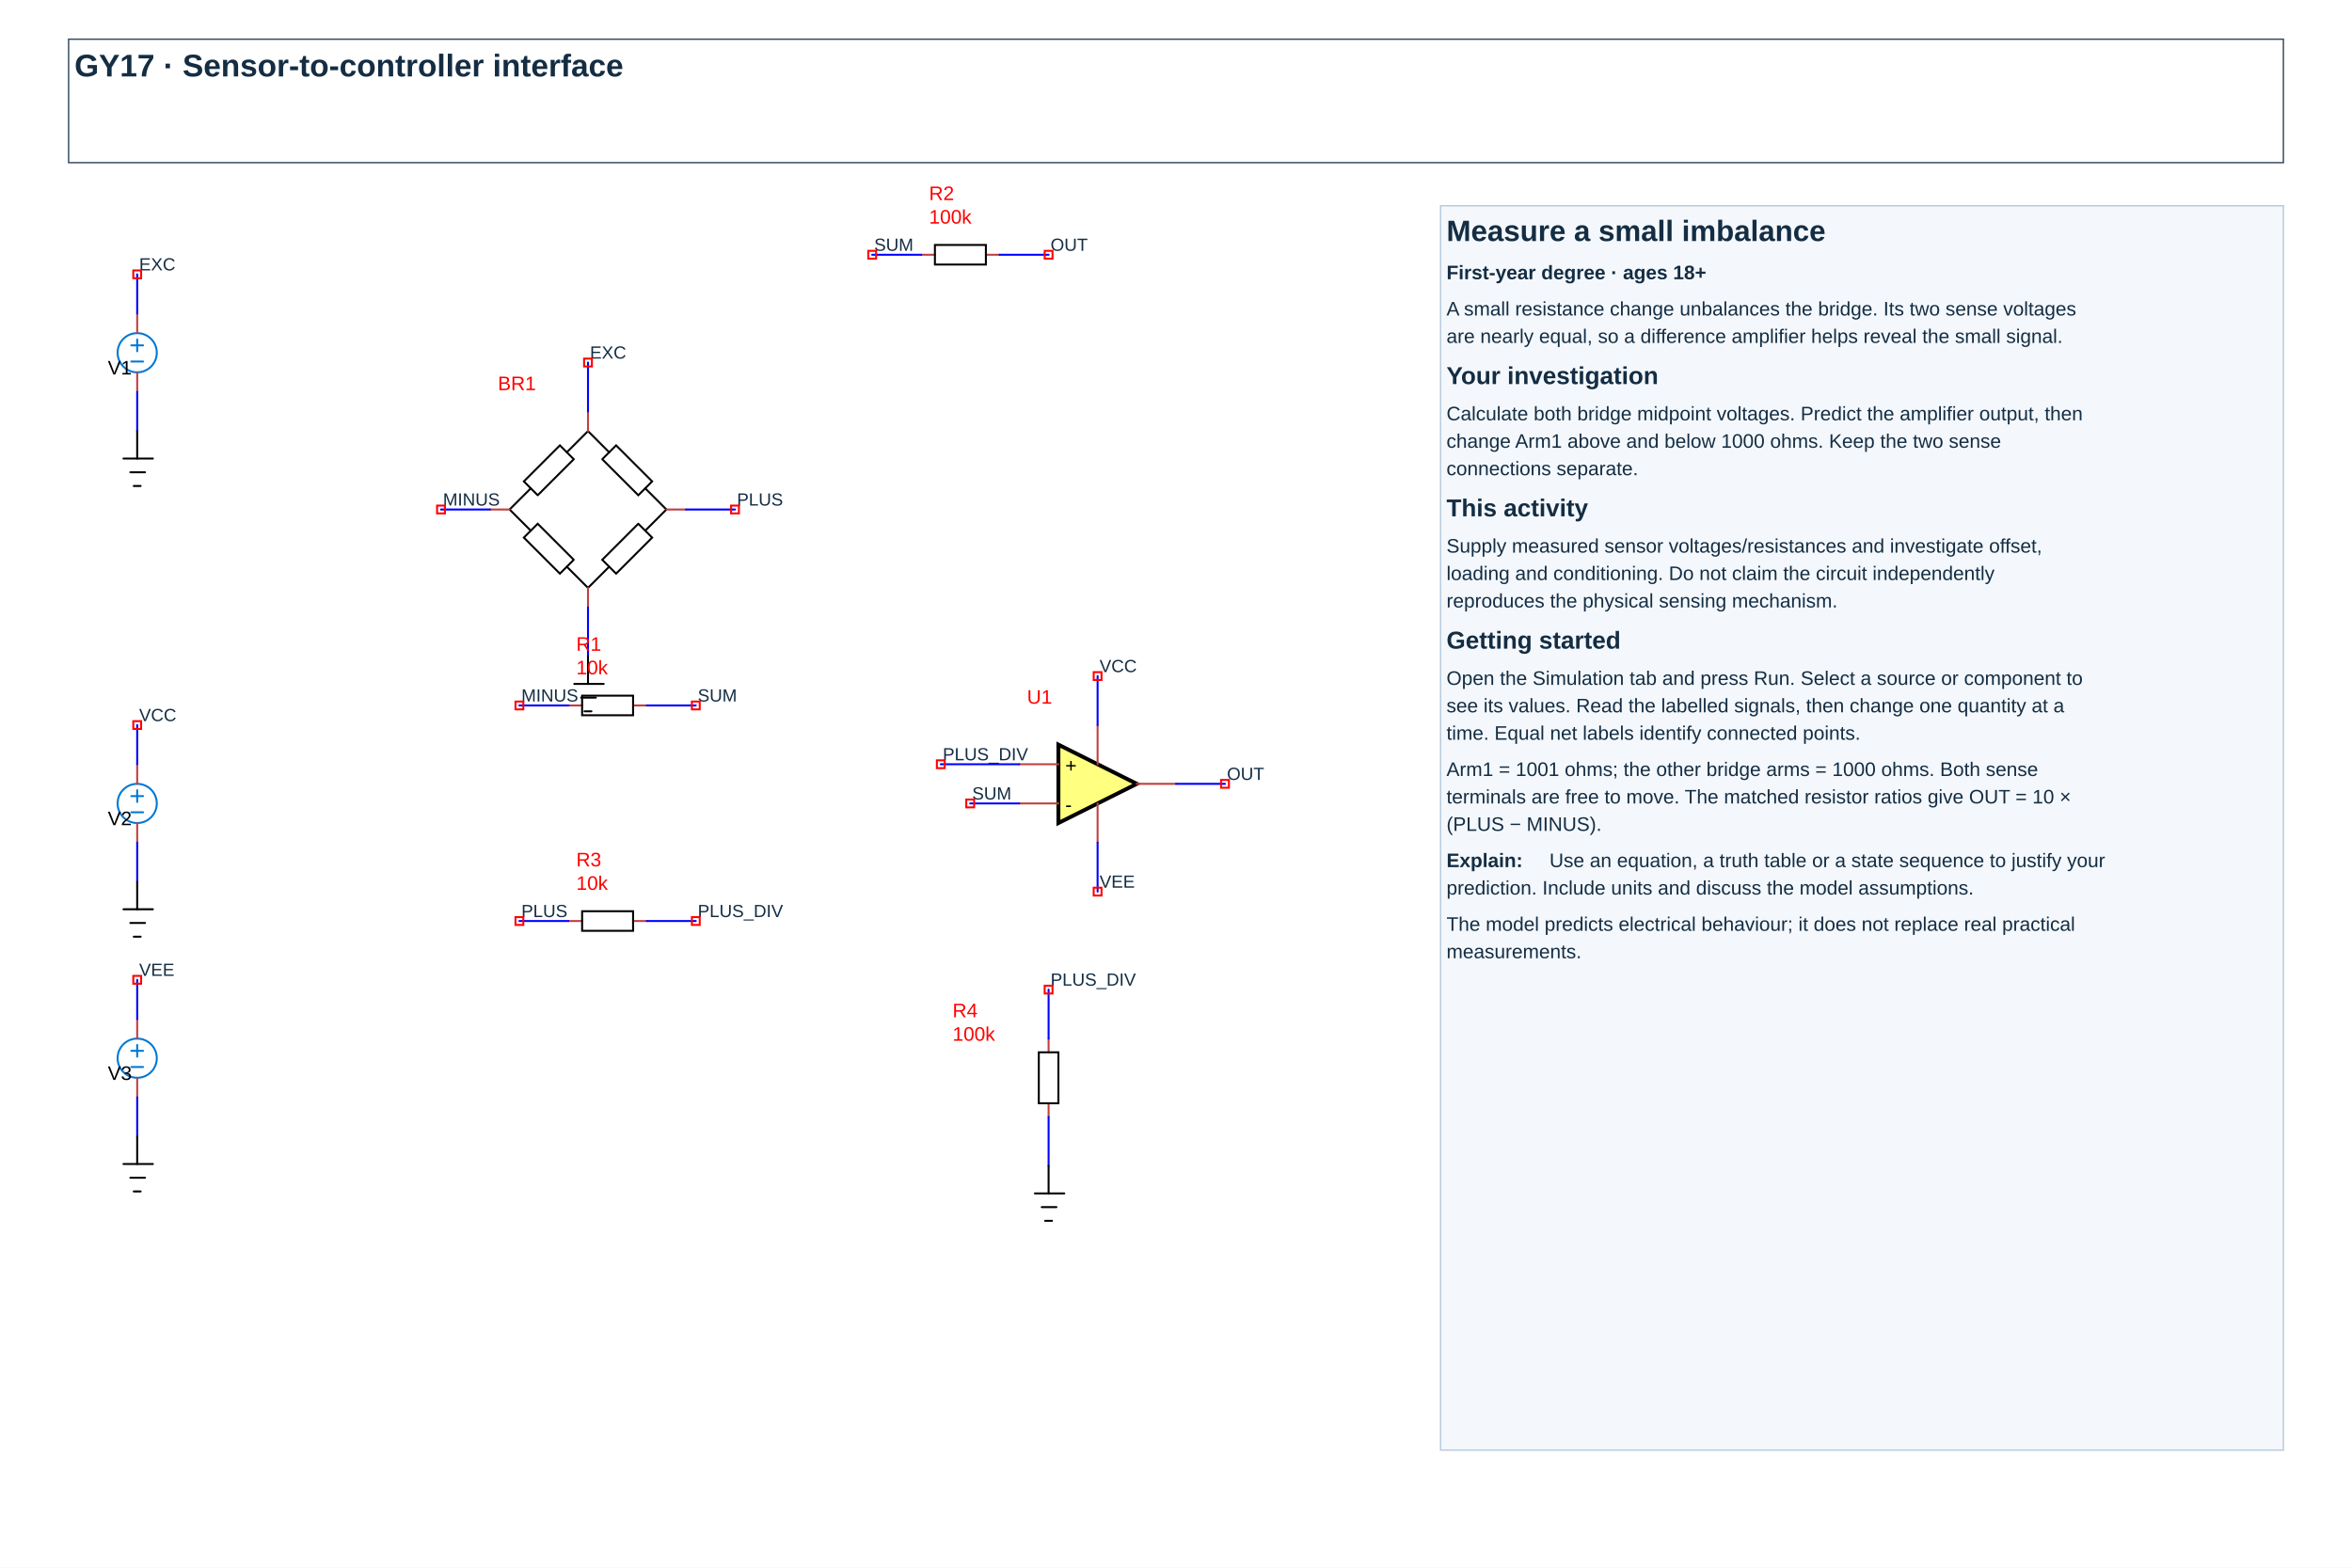
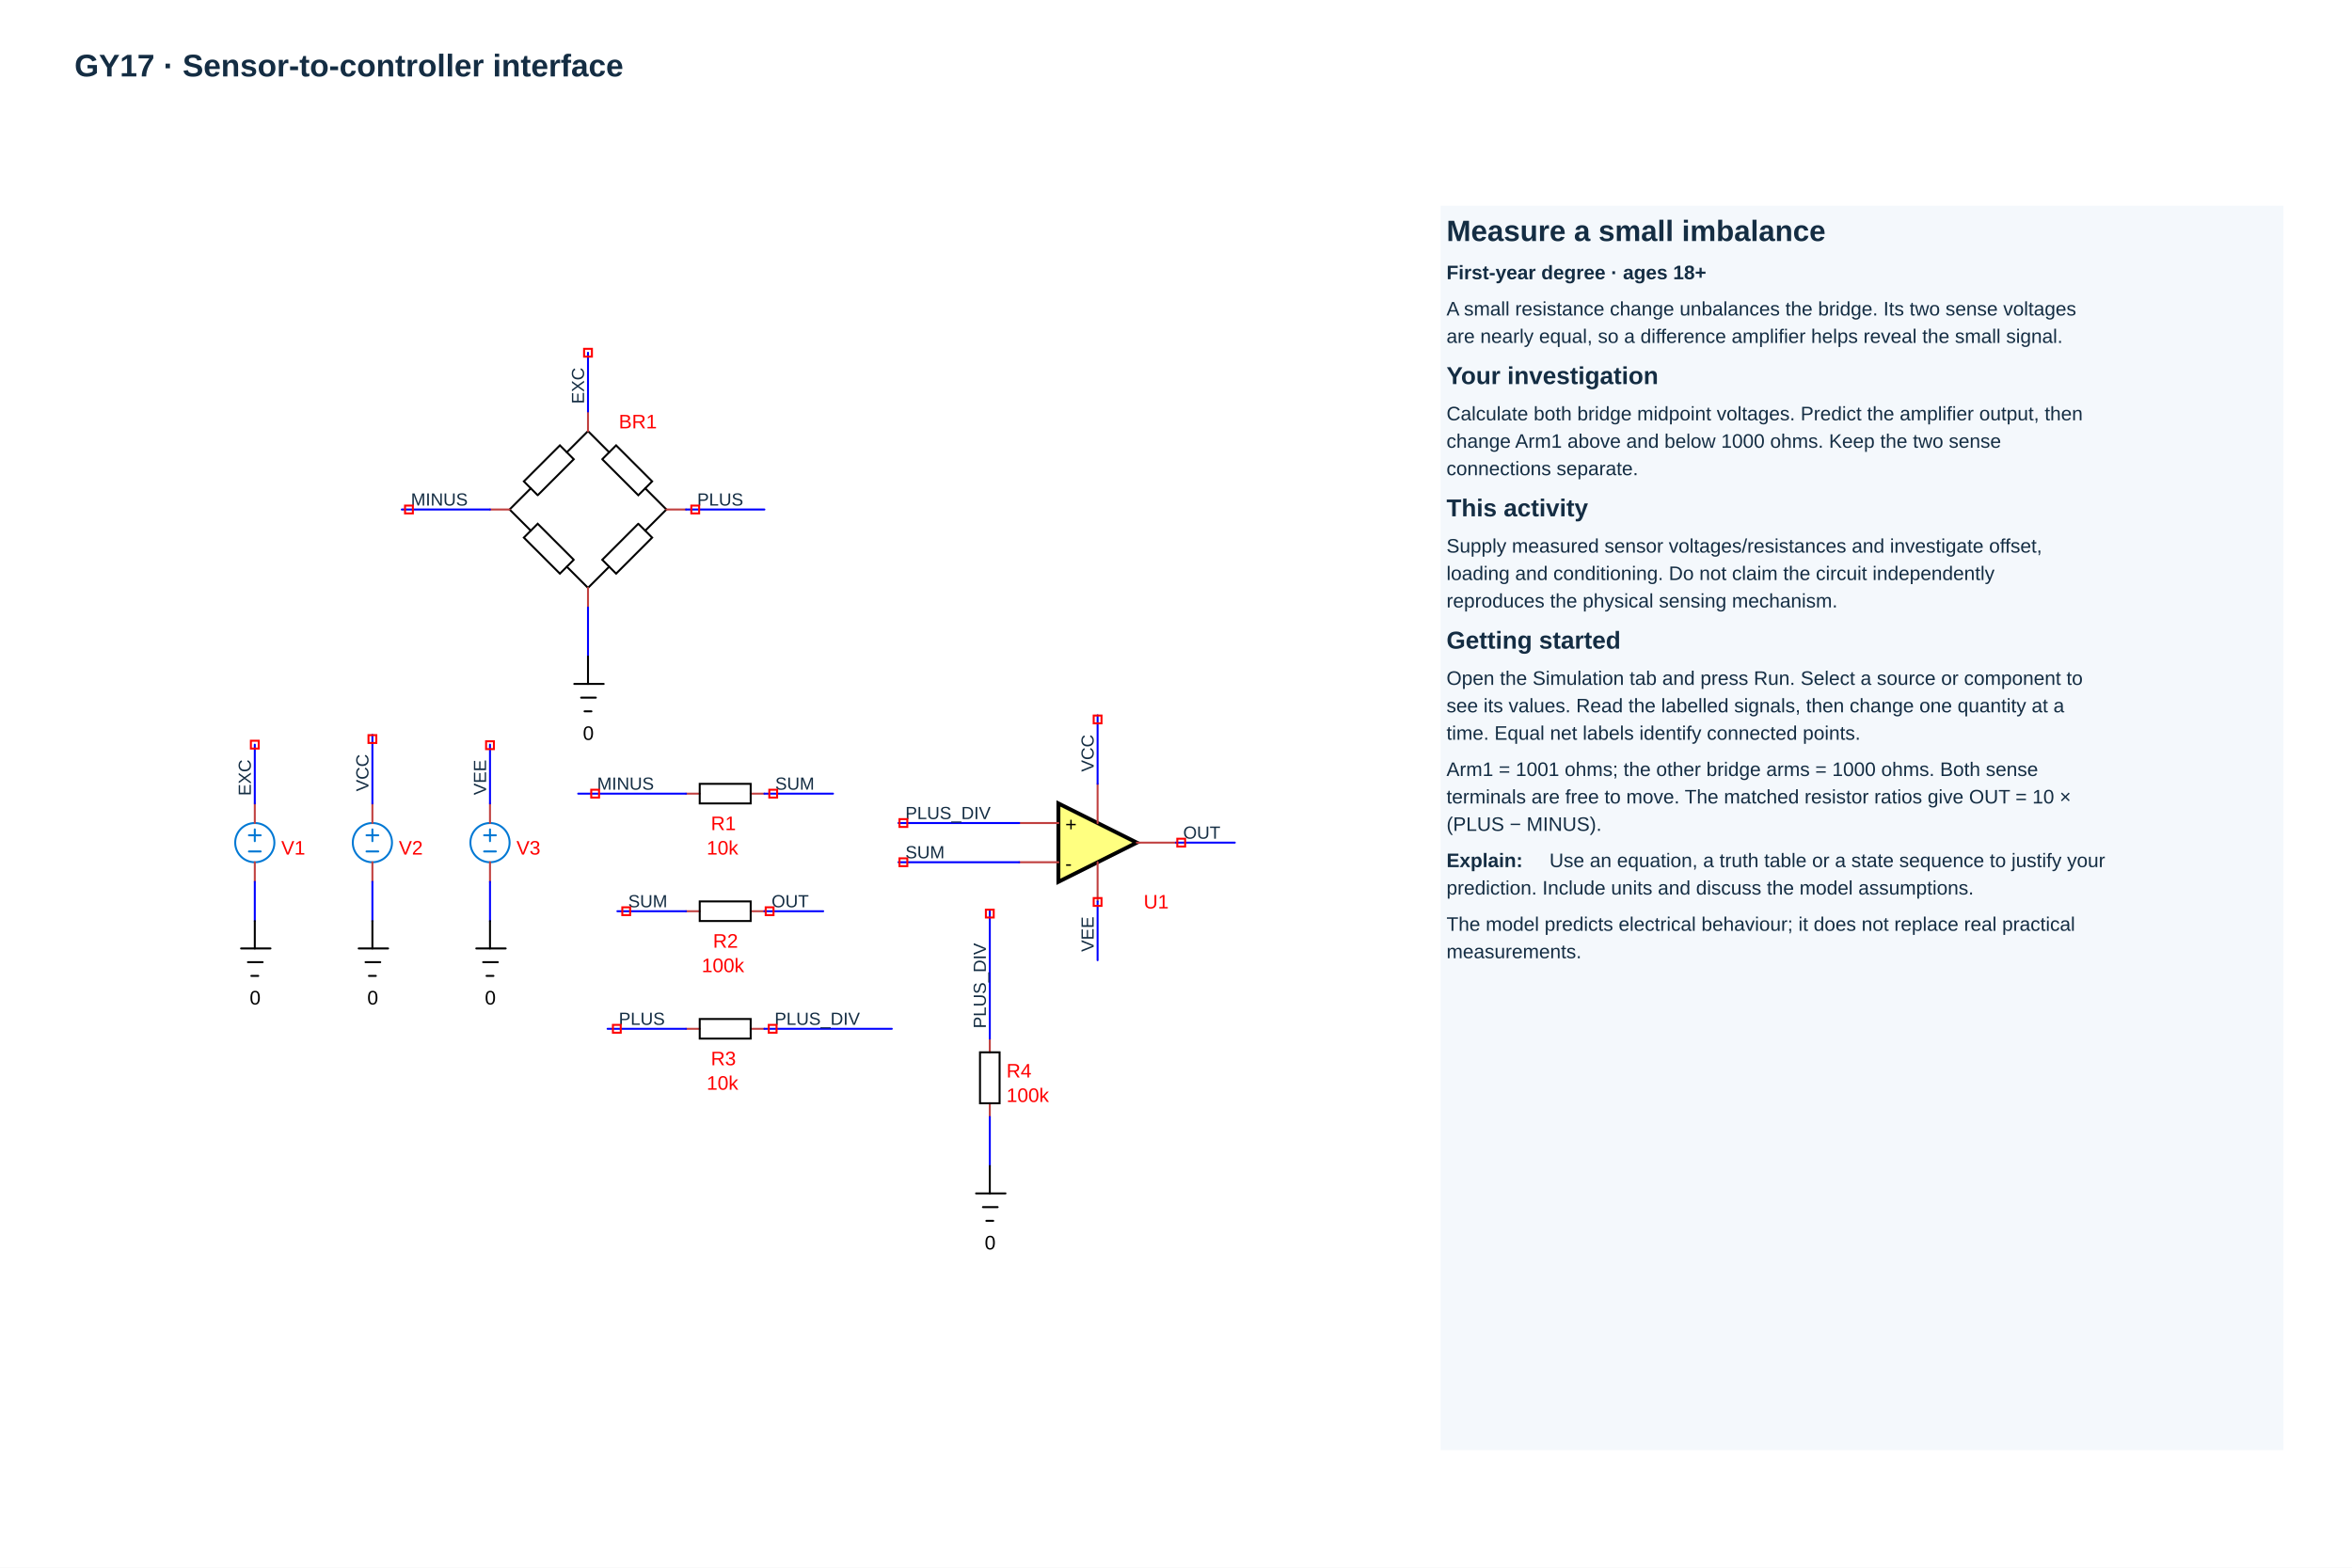
<svg xmlns="http://www.w3.org/2000/svg" width="1800" height="1200" viewBox="0 0 1200 800">
  <rect width="1200" height="800" fill="white" />
  <defs>
    <filter id="dropshadow" height="130%">
      <feGaussianBlur in="SourceAlpha" stdDeviation="3" />
      <feOffset dx="1" dy="1" result="offsetblur" />
      <feMerge>
        <feMergeNode />
        <feMergeNode in="SourceGraphic" />
      </feMerge>
    </filter>
  </defs>
-   <ellipse cx="70" cy="180" rx="10" ry="10" style="fill:none;stroke:#0078d4;stroke-width:1" />
-   <rect x="60" y="160" rx="0" ry="0" width="20" height="40" style="fill:none" />
-   <path d="M67 176.25 L73 176.25" style="fill:none;stroke:#0078d4;stroke-width:1" stroke-linecap="round" />
-   <path d="M70 173.25 L70 179.25" style="fill:none;stroke:#0078d4;stroke-width:1" stroke-linecap="round" />
-   <path d="M67 184.5 L73 184.5" style="fill:none;stroke:#0078d4;stroke-width:1" stroke-linecap="round" />
-   <g transform="rotate(90 70,160)">
-     <line x1="70" y1="160" x2="80" y2="160" stroke-linecap="round" />
-     <g style="fill:none;stroke:black;stroke-width:1">
-       <g style="stroke:#c04040">
-         <line x1="70" y1="160" x2="80" y2="160" stroke-linecap="round" />
-       </g>
-       <g style="stroke-width:0.6" />
-     </g>
-   </g>
-   <g transform="rotate(270 70,200)">
-     <line x1="70" y1="200" x2="80" y2="200" stroke-linecap="round" />
-     <g style="fill:none;stroke:black;stroke-width:1">
-       <g style="stroke:#c04040">
-         <line x1="70" y1="200" x2="80" y2="200" stroke-linecap="round" />
-       </g>
-       <g style="stroke-width:0.6" />
-     </g>
-   </g>
-   <g transform="translate( 54 181.1)">
-     <text x="1" y="10" fill="#000000" style="pointer-events:none;font-size:10px;font-family:Arial;font-weight:normal;font-style:normal;white-space:pre">
+   <ellipse cx="130" cy="430" rx="10" ry="10" style="fill:none;stroke:#0078d4;stroke-width:1" />
+   <rect x="120" y="410" rx="0" ry="0" width="20" height="40" style="fill:none" />
+   <path d="M127 426.25 L133 426.25" style="fill:none;stroke:#0078d4;stroke-width:1" stroke-linecap="round" />
+   <path d="M130 423.25 L130 429.25" style="fill:none;stroke:#0078d4;stroke-width:1" stroke-linecap="round" />
+   <path d="M127 434.5 L133 434.5" style="fill:none;stroke:#0078d4;stroke-width:1" stroke-linecap="round" />
+   <g transform="rotate(90 130,410)">
+     <line x1="130" y1="410" x2="140" y2="410" stroke-linecap="round" />
+     <g style="fill:none;stroke:black;stroke-width:1">
+       <g style="stroke:#c04040">
+         <line x1="130" y1="410" x2="140" y2="410" stroke-linecap="round" />
+       </g>
+       <g style="stroke-width:0.6" />
+     </g>
+   </g>
+   <g transform="rotate(270 130,450)">
+     <line x1="130" y1="450" x2="140" y2="450" stroke-linecap="round" />
+     <g style="fill:none;stroke:black;stroke-width:1">
+       <g style="stroke:#c04040">
+         <line x1="130" y1="450" x2="140" y2="450" stroke-linecap="round" />
+       </g>
+       <g style="stroke-width:0.6" />
+     </g>
+   </g>
+   <g transform="translate( 142.5 426.1)">
+     <text x="1" y="10" fill="#FF0000" style="pointer-events:none;font-size:10px;font-family:Arial;font-weight:normal;font-style:normal;white-space:pre">
      <tspan>V1</tspan>
    </text>
  </g>
-   <path d="M70 160 L70 140" style="fill:none;stroke:#0000ff;stroke-width:1" stroke-linecap="round" />
-   <g transform="translate( 70 128.99)">
+   <path d="M130 410 L130 380" style="fill:none;stroke:#0000ff;stroke-width:1" stroke-linecap="round" />
+   <g transform="translate( 118.99 407.0855) rotate( 270 0 0 )">
    <text x="1" y="9" fill="#142d43" style="pointer-events:none;font-size:9px;font-family:Arial;font-weight:normal;font-style:normal;white-space:pre">
      <tspan>EXC</tspan>
    </text>
  </g>
-   <rect x="68" y="138" width="4" height="4" style="stroke:red;stroke-width:1;fill:none" />
-   <path d="M70 200 L70 220" style="fill:none;stroke:#0000ff;stroke-width:1" stroke-linecap="round" />
-   <g transform="">
-     <line x1="70" y1="220" x2="70" y2="234" style="fill:none;stroke:#000000;stroke-width:1;stroke-linecap:round" />
-     <path d="M63 234 L78 234 M66.5 241 L74 241 M71.75 248 L68.25 248" style="fill:none;stroke:#000000;stroke-width:1;stroke-linecap:round" />
+   <rect x="128" y="378" width="4" height="4" style="stroke:red;stroke-width:1;fill:none" />
+   <path d="M130 450 L130 470" style="fill:none;stroke:#0000ff;stroke-width:1" stroke-linecap="round" />
+   <g transform="translate( 126.3945 502.6)">
+     <text x="1" y="10" fill="#000000" style="pointer-events:none;font-size:10px;font-family:Arial;font-weight:normal;font-style:normal;white-space:pre">
+       <tspan>0</tspan>
+     </text>
+   </g>
+   <g transform="">
+     <line x1="130" y1="470" x2="130" y2="484" style="fill:none;stroke:#000000;stroke-width:1;stroke-linecap:round" />
+     <path d="M123 484 L138 484 M126.5 491 L134 491 M131.75 498 L128.25 498" style="fill:none;stroke:#000000;stroke-width:1;stroke-linecap:round" />
  </g>
  <path d="M307.272 234.343 L314.343 227.272 L332.728 245.657 L325.657 252.728 L307.272 234.343" style="fill:none;stroke:#000000;stroke-width:1" stroke-linecap="round" />
  <path d="M300 220 L310.808 230.808" style="fill:none;stroke:#000000;stroke-width:1" stroke-linecap="round" />
  <path d="M329.192 249.192 L340 260" style="fill:none;stroke:#000000;stroke-width:1" stroke-linecap="round" />
  <path d="M325.657 267.272 L332.728 274.343 L314.343 292.728 L307.272 285.657 L325.657 267.272" style="fill:none;stroke:#000000;stroke-width:1" stroke-linecap="round" />
  <path d="M340 260 L329.192 270.808" style="fill:none;stroke:#000000;stroke-width:1" stroke-linecap="round" />
  <path d="M310.808 289.192 L300 300" style="fill:none;stroke:#000000;stroke-width:1" stroke-linecap="round" />
  <path d="M292.728 285.657 L285.657 292.728 L267.272 274.343 L274.343 267.272 L292.728 285.657" style="fill:none;stroke:#000000;stroke-width:1" stroke-linecap="round" />
  <path d="M300 300 L289.192 289.192" style="fill:none;stroke:#000000;stroke-width:1" stroke-linecap="round" />
  <path d="M270.808 270.808 L260 260" style="fill:none;stroke:#000000;stroke-width:1" stroke-linecap="round" />
  <path d="M274.343 252.728 L267.272 245.657 L285.657 227.272 L292.728 234.343 L274.343 252.728" style="fill:none;stroke:#000000;stroke-width:1" stroke-linecap="round" />
  <path d="M260 260 L270.808 249.192" style="fill:none;stroke:#000000;stroke-width:1" stroke-linecap="round" />
  <path d="M289.192 230.808 L300 220" style="fill:none;stroke:#000000;stroke-width:1" stroke-linecap="round" />
  <g transform="rotate(90 300,210)">
    <line x1="300" y1="210" x2="310" y2="210" stroke-linecap="round" />
    <g style="fill:none;stroke:black;stroke-width:1">
      <g style="stroke:#c04040">
        <line x1="300" y1="210" x2="310" y2="210" stroke-linecap="round" />
      </g>
      <g style="stroke-width:0.6" />
    </g>
  </g>
  <g transform="rotate(270 300,310)">
    <line x1="300" y1="310" x2="310" y2="310" stroke-linecap="round" />
    <g style="fill:none;stroke:black;stroke-width:1">
      <g style="stroke:#c04040">
        <line x1="300" y1="310" x2="310" y2="310" stroke-linecap="round" />
      </g>
      <g style="stroke-width:0.6" />
    </g>
  </g>
  <g transform="rotate(180 350,260)">
    <line x1="350" y1="260" x2="360" y2="260" stroke-linecap="round" />
    <g style="fill:none;stroke:black;stroke-width:1">
      <g style="stroke:#c04040">
        <line x1="350" y1="260" x2="360" y2="260" stroke-linecap="round" />
      </g>
      <g style="stroke-width:0.6" />
    </g>
  </g>
  <g transform="">
    <line x1="250" y1="260" x2="260" y2="260" stroke-linecap="round" />
    <g style="fill:none;stroke:black;stroke-width:1">
      <g style="stroke:#c04040">
        <line x1="250" y1="260" x2="260" y2="260" stroke-linecap="round" />
      </g>
      <g style="stroke-width:0.6" />
    </g>
  </g>
-   <g transform="translate( 253 189.1)">
+   <g transform="translate( 314.7109 208.6)">
    <text x="1" y="10" fill="#FF0000" style="pointer-events:none;font-size:10px;font-family:Arial;font-weight:normal;font-style:normal;white-space:pre">
      <tspan>BR1</tspan>
    </text>
  </g>
-   <path d="M300 210 L300 185" style="fill:none;stroke:#0000ff;stroke-width:1" stroke-linecap="round" />
-   <g transform="translate( 300 173.99)">
+   <path d="M300 210 L300 180" style="fill:none;stroke:#0000ff;stroke-width:1" stroke-linecap="round" />
+   <g transform="translate( 288.99 207.0855) rotate( 270 0 0 )">
    <text x="1" y="9" fill="#142d43" style="pointer-events:none;font-size:9px;font-family:Arial;font-weight:normal;font-style:normal;white-space:pre">
      <tspan>EXC</tspan>
    </text>
  </g>
-   <rect x="298" y="183" width="4" height="4" style="stroke:red;stroke-width:1;fill:none" />
+   <rect x="298" y="178" width="4" height="4" style="stroke:red;stroke-width:1;fill:none" />
  <path d="M300 310 L300 335" style="fill:none;stroke:#0000ff;stroke-width:1" stroke-linecap="round" />
+   <g transform="translate( 296.3945 367.6)">
+     <text x="1" y="10" fill="#000000" style="pointer-events:none;font-size:10px;font-family:Arial;font-weight:normal;font-style:normal;white-space:pre">
+       <tspan>0</tspan>
+     </text>
+   </g>
  <g transform="">
    <line x1="300" y1="335" x2="300" y2="349" style="fill:none;stroke:#000000;stroke-width:1;stroke-linecap:round" />
    <path d="M293 349 L308 349 M296.5 356 L304 356 M301.75 363 L298.25 363" style="fill:none;stroke:#000000;stroke-width:1;stroke-linecap:round" />
  </g>
-   <path d="M350 260 L375 260" style="fill:none;stroke:#0000ff;stroke-width:1" stroke-linecap="round" />
-   <g transform="translate( 375 248.99)">
+   <path d="M350 260 L390 260" style="fill:none;stroke:#0000ff;stroke-width:1" stroke-linecap="round" />
+   <g transform="translate( 354.7123 248.99)">
    <text x="1" y="9" fill="#142d43" style="pointer-events:none;font-size:9px;font-family:Arial;font-weight:normal;font-style:normal;white-space:pre">
      <tspan>PLUS</tspan>
    </text>
  </g>
-   <rect x="373" y="258" width="4" height="4" style="stroke:red;stroke-width:1;fill:none" />
-   <path d="M250 260 L225 260" style="fill:none;stroke:#0000ff;stroke-width:1" stroke-linecap="round" />
-   <g transform="translate( 225 248.99)">
+   <rect x="352.712" y="258" width="4" height="4" style="stroke:red;stroke-width:1;fill:none" />
+   <path d="M250 260 L205 260" style="fill:none;stroke:#0000ff;stroke-width:1" stroke-linecap="round" />
+   <g transform="translate( 208.6475 248.99)">
    <text x="1" y="9" fill="#142d43" style="pointer-events:none;font-size:9px;font-family:Arial;font-weight:normal;font-style:normal;white-space:pre">
      <tspan>MINUS</tspan>
    </text>
  </g>
-   <rect x="223" y="258" width="4" height="4" style="stroke:red;stroke-width:1;fill:none" />
-   <ellipse cx="70" cy="410" rx="10" ry="10" style="fill:none;stroke:#0078d4;stroke-width:1" />
-   <rect x="60" y="390" rx="0" ry="0" width="20" height="40" style="fill:none" />
-   <path d="M67 406.25 L73 406.25" style="fill:none;stroke:#0078d4;stroke-width:1" stroke-linecap="round" />
-   <path d="M70 403.25 L70 409.25" style="fill:none;stroke:#0078d4;stroke-width:1" stroke-linecap="round" />
-   <path d="M67 414.5 L73 414.5" style="fill:none;stroke:#0078d4;stroke-width:1" stroke-linecap="round" />
-   <g transform="rotate(90 70,390)">
-     <line x1="70" y1="390" x2="80" y2="390" stroke-linecap="round" />
-     <g style="fill:none;stroke:black;stroke-width:1">
-       <g style="stroke:#c04040">
-         <line x1="70" y1="390" x2="80" y2="390" stroke-linecap="round" />
-       </g>
-       <g style="stroke-width:0.6" />
-     </g>
-   </g>
-   <g transform="rotate(270 70,430)">
-     <line x1="70" y1="430" x2="80" y2="430" stroke-linecap="round" />
-     <g style="fill:none;stroke:black;stroke-width:1">
-       <g style="stroke:#c04040">
-         <line x1="70" y1="430" x2="80" y2="430" stroke-linecap="round" />
-       </g>
-       <g style="stroke-width:0.6" />
-     </g>
-   </g>
-   <g transform="translate( 54 411.1)">
-     <text x="1" y="10" fill="#000000" style="pointer-events:none;font-size:10px;font-family:Arial;font-weight:normal;font-style:normal;white-space:pre">
+   <rect x="206.647" y="258" width="4" height="4" style="stroke:red;stroke-width:1;fill:none" />
+   <ellipse cx="190" cy="430" rx="10" ry="10" style="fill:none;stroke:#0078d4;stroke-width:1" />
+   <rect x="180" y="410" rx="0" ry="0" width="20" height="40" style="fill:none" />
+   <path d="M187 426.25 L193 426.25" style="fill:none;stroke:#0078d4;stroke-width:1" stroke-linecap="round" />
+   <path d="M190 423.25 L190 429.25" style="fill:none;stroke:#0078d4;stroke-width:1" stroke-linecap="round" />
+   <path d="M187 434.5 L193 434.5" style="fill:none;stroke:#0078d4;stroke-width:1" stroke-linecap="round" />
+   <g transform="rotate(90 190,410)">
+     <line x1="190" y1="410" x2="200" y2="410" stroke-linecap="round" />
+     <g style="fill:none;stroke:black;stroke-width:1">
+       <g style="stroke:#c04040">
+         <line x1="190" y1="410" x2="200" y2="410" stroke-linecap="round" />
+       </g>
+       <g style="stroke-width:0.6" />
+     </g>
+   </g>
+   <g transform="rotate(270 190,450)">
+     <line x1="190" y1="450" x2="200" y2="450" stroke-linecap="round" />
+     <g style="fill:none;stroke:black;stroke-width:1">
+       <g style="stroke:#c04040">
+         <line x1="190" y1="450" x2="200" y2="450" stroke-linecap="round" />
+       </g>
+       <g style="stroke-width:0.6" />
+     </g>
+   </g>
+   <g transform="translate( 202.5 426.1)">
+     <text x="1" y="10" fill="#FF0000" style="pointer-events:none;font-size:10px;font-family:Arial;font-weight:normal;font-style:normal;white-space:pre">
      <tspan>V2</tspan>
    </text>
  </g>
-   <path d="M70 390 L70 370" style="fill:none;stroke:#0000ff;stroke-width:1" stroke-linecap="round" />
-   <g transform="translate( 70 358.99)">
+   <path d="M190 410 L190 375" style="fill:none;stroke:#0000ff;stroke-width:1" stroke-linecap="round" />
+   <g transform="translate( 178.99 404.8627) rotate( 270 0 0 )">
    <text x="1" y="9" fill="#142d43" style="pointer-events:none;font-size:9px;font-family:Arial;font-weight:normal;font-style:normal;white-space:pre">
      <tspan>VCC</tspan>
    </text>
  </g>
-   <rect x="68" y="368" width="4" height="4" style="stroke:red;stroke-width:1;fill:none" />
-   <path d="M70 430 L70 450" style="fill:none;stroke:#0000ff;stroke-width:1" stroke-linecap="round" />
-   <g transform="">
-     <line x1="70" y1="450" x2="70" y2="464" style="fill:none;stroke:#000000;stroke-width:1;stroke-linecap:round" />
-     <path d="M63 464 L78 464 M66.5 471 L74 471 M71.75 478 L68.25 478" style="fill:none;stroke:#000000;stroke-width:1;stroke-linecap:round" />
-   </g>
-   <ellipse cx="70" cy="540" rx="10" ry="10" style="fill:none;stroke:#0078d4;stroke-width:1" />
-   <rect x="60" y="520" rx="0" ry="0" width="20" height="40" style="fill:none" />
-   <path d="M67 536.25 L73 536.25" style="fill:none;stroke:#0078d4;stroke-width:1" stroke-linecap="round" />
-   <path d="M70 533.25 L70 539.25" style="fill:none;stroke:#0078d4;stroke-width:1" stroke-linecap="round" />
-   <path d="M67 544.5 L73 544.5" style="fill:none;stroke:#0078d4;stroke-width:1" stroke-linecap="round" />
-   <g transform="rotate(90 70,520)">
-     <line x1="70" y1="520" x2="80" y2="520" stroke-linecap="round" />
-     <g style="fill:none;stroke:black;stroke-width:1">
-       <g style="stroke:#c04040">
-         <line x1="70" y1="520" x2="80" y2="520" stroke-linecap="round" />
-       </g>
-       <g style="stroke-width:0.6" />
-     </g>
-   </g>
-   <g transform="rotate(270 70,560)">
-     <line x1="70" y1="560" x2="80" y2="560" stroke-linecap="round" />
-     <g style="fill:none;stroke:black;stroke-width:1">
-       <g style="stroke:#c04040">
-         <line x1="70" y1="560" x2="80" y2="560" stroke-linecap="round" />
-       </g>
-       <g style="stroke-width:0.6" />
-     </g>
-   </g>
-   <g transform="translate( 54 541.1)">
-     <text x="1" y="10" fill="#000000" style="pointer-events:none;font-size:10px;font-family:Arial;font-weight:normal;font-style:normal;white-space:pre">
+   <rect x="188" y="375.137" width="4" height="4" style="stroke:red;stroke-width:1;fill:none" />
+   <path d="M190 450 L190 470" style="fill:none;stroke:#0000ff;stroke-width:1" stroke-linecap="round" />
+   <g transform="translate( 186.3945 502.6)">
+     <text x="1" y="10" fill="#000000" style="pointer-events:none;font-size:10px;font-family:Arial;font-weight:normal;font-style:normal;white-space:pre">
+       <tspan>0</tspan>
+     </text>
+   </g>
+   <g transform="">
+     <line x1="190" y1="470" x2="190" y2="484" style="fill:none;stroke:#000000;stroke-width:1;stroke-linecap:round" />
+     <path d="M183 484 L198 484 M186.5 491 L194 491 M191.75 498 L188.25 498" style="fill:none;stroke:#000000;stroke-width:1;stroke-linecap:round" />
+   </g>
+   <ellipse cx="250" cy="430" rx="10" ry="10" style="fill:none;stroke:#0078d4;stroke-width:1" />
+   <rect x="240" y="410" rx="0" ry="0" width="20" height="40" style="fill:none" />
+   <path d="M247 426.25 L253 426.25" style="fill:none;stroke:#0078d4;stroke-width:1" stroke-linecap="round" />
+   <path d="M250 423.25 L250 429.25" style="fill:none;stroke:#0078d4;stroke-width:1" stroke-linecap="round" />
+   <path d="M247 434.5 L253 434.5" style="fill:none;stroke:#0078d4;stroke-width:1" stroke-linecap="round" />
+   <g transform="rotate(90 250,410)">
+     <line x1="250" y1="410" x2="260" y2="410" stroke-linecap="round" />
+     <g style="fill:none;stroke:black;stroke-width:1">
+       <g style="stroke:#c04040">
+         <line x1="250" y1="410" x2="260" y2="410" stroke-linecap="round" />
+       </g>
+       <g style="stroke-width:0.6" />
+     </g>
+   </g>
+   <g transform="rotate(270 250,450)">
+     <line x1="250" y1="450" x2="260" y2="450" stroke-linecap="round" />
+     <g style="fill:none;stroke:black;stroke-width:1">
+       <g style="stroke:#c04040">
+         <line x1="250" y1="450" x2="260" y2="450" stroke-linecap="round" />
+       </g>
+       <g style="stroke-width:0.6" />
+     </g>
+   </g>
+   <g transform="translate( 262.5 426.1)">
+     <text x="1" y="10" fill="#FF0000" style="pointer-events:none;font-size:10px;font-family:Arial;font-weight:normal;font-style:normal;white-space:pre">
      <tspan>V3</tspan>
    </text>
  </g>
-   <path d="M70 520 L70 500" style="fill:none;stroke:#0000ff;stroke-width:1" stroke-linecap="round" />
-   <g transform="translate( 70 488.99)">
+   <path d="M250 410 L250 380" style="fill:none;stroke:#0000ff;stroke-width:1" stroke-linecap="round" />
+   <g transform="translate( 238.99 406.7229) rotate( 270 0 0 )">
    <text x="1" y="9" fill="#142d43" style="pointer-events:none;font-size:9px;font-family:Arial;font-weight:normal;font-style:normal;white-space:pre">
      <tspan>VEE</tspan>
    </text>
  </g>
-   <rect x="68" y="498" width="4" height="4" style="stroke:red;stroke-width:1;fill:none" />
-   <path d="M70 560 L70 580" style="fill:none;stroke:#0000ff;stroke-width:1" stroke-linecap="round" />
-   <g transform="">
-     <line x1="70" y1="580" x2="70" y2="594" style="fill:none;stroke:#000000;stroke-width:1;stroke-linecap:round" />
-     <path d="M63 594 L78 594 M66.5 601 L74 601 M71.75 608 L68.25 608" style="fill:none;stroke:#000000;stroke-width:1;stroke-linecap:round" />
-   </g>
-   <path d="M540 380 L540 420 L580 400 L540 380 Z" style="fill:#ffff80;stroke:#000000;stroke-width:2" stroke-linecap="round" />
-   <g transform="translate( 542.5 384.1)">
+   <rect x="248" y="378.277" width="4" height="4" style="stroke:red;stroke-width:1;fill:none" />
+   <path d="M250 450 L250 470" style="fill:none;stroke:#0000ff;stroke-width:1" stroke-linecap="round" />
+   <g transform="translate( 246.3945 502.6)">
+     <text x="1" y="10" fill="#000000" style="pointer-events:none;font-size:10px;font-family:Arial;font-weight:normal;font-style:normal;white-space:pre">
+       <tspan>0</tspan>
+     </text>
+   </g>
+   <g transform="">
+     <line x1="250" y1="470" x2="250" y2="484" style="fill:none;stroke:#000000;stroke-width:1;stroke-linecap:round" />
+     <path d="M243 484 L258 484 M246.5 491 L254 491 M251.75 498 L248.25 498" style="fill:none;stroke:#000000;stroke-width:1;stroke-linecap:round" />
+   </g>
+   <path d="M540 410 L540 450 L580 430 L540 410 Z" style="fill:#ffff80;stroke:#000000;stroke-width:2" stroke-linecap="round" />
+   <g transform="translate( 542.5 414.1)">
    <text x="1" y="10" fill="#000000" style="pointer-events:none;font-size:10px;font-family:Arial;font-weight:normal;font-style:normal;white-space:pre">
      <tspan>+</tspan>
    </text>
  </g>
  <g transform="">
-     <line x1="520" y1="390" x2="540" y2="390" stroke-linecap="round" />
-     <g style="fill:none;stroke:black;stroke-width:1">
-       <g style="stroke:#c04040">
-         <line x1="520" y1="390" x2="540" y2="390" stroke-linecap="round" />
-       </g>
-       <g style="stroke-width:0.6" />
-     </g>
-   </g>
-   <g transform="translate( 542.5 404.1)">
+     <line x1="520" y1="420" x2="540" y2="420" stroke-linecap="round" />
+     <g style="fill:none;stroke:black;stroke-width:1">
+       <g style="stroke:#c04040">
+         <line x1="520" y1="420" x2="540" y2="420" stroke-linecap="round" />
+       </g>
+       <g style="stroke-width:0.6" />
+     </g>
+   </g>
+   <g transform="translate( 542.5 434.1)">
    <text x="1" y="10" fill="#000000" style="pointer-events:none;font-size:10px;font-family:Arial;font-weight:normal;font-style:normal;white-space:pre">
      <tspan>-</tspan>
    </text>
  </g>
  <g transform="">
-     <line x1="520" y1="410" x2="540" y2="410" stroke-linecap="round" />
-     <g style="fill:none;stroke:black;stroke-width:1">
-       <g style="stroke:#c04040">
-         <line x1="520" y1="410" x2="540" y2="410" stroke-linecap="round" />
-       </g>
-       <g style="stroke-width:0.6" />
-     </g>
-   </g>
-   <g transform="rotate(180 600,400)">
-     <line x1="600" y1="400" x2="620" y2="400" stroke-linecap="round" />
-     <g style="fill:none;stroke:black;stroke-width:1">
-       <g style="stroke:#c04040">
-         <line x1="600" y1="400" x2="620" y2="400" stroke-linecap="round" />
-       </g>
-       <g style="stroke-width:0.6" />
-     </g>
-   </g>
-   <g transform="rotate(270 560,430)">
-     <line x1="560" y1="430" x2="580" y2="430" stroke-linecap="round" />
-     <g style="fill:none;stroke:black;stroke-width:1">
-       <g style="stroke:#c04040">
-         <line x1="560" y1="430" x2="580" y2="430" stroke-linecap="round" />
-       </g>
-       <g style="stroke-width:0.6" />
-     </g>
-   </g>
-   <g transform="rotate(90 560,370)">
-     <line x1="560" y1="370" x2="580" y2="370" stroke-linecap="round" />
-     <g style="fill:none;stroke:black;stroke-width:1">
-       <g style="stroke:#c04040">
-         <line x1="560" y1="370" x2="580" y2="370" stroke-linecap="round" />
-       </g>
-       <g style="stroke-width:0.6" />
-     </g>
-   </g>
-   <g transform="translate( 523 349.1)">
+     <line x1="520" y1="440" x2="540" y2="440" stroke-linecap="round" />
+     <g style="fill:none;stroke:black;stroke-width:1">
+       <g style="stroke:#c04040">
+         <line x1="520" y1="440" x2="540" y2="440" stroke-linecap="round" />
+       </g>
+       <g style="stroke-width:0.6" />
+     </g>
+   </g>
+   <g transform="rotate(180 600,430)">
+     <line x1="600" y1="430" x2="620" y2="430" stroke-linecap="round" />
+     <g style="fill:none;stroke:black;stroke-width:1">
+       <g style="stroke:#c04040">
+         <line x1="600" y1="430" x2="620" y2="430" stroke-linecap="round" />
+       </g>
+       <g style="stroke-width:0.6" />
+     </g>
+   </g>
+   <g transform="rotate(270 560,460)">
+     <line x1="560" y1="460" x2="580" y2="460" stroke-linecap="round" />
+     <g style="fill:none;stroke:black;stroke-width:1">
+       <g style="stroke:#c04040">
+         <line x1="560" y1="460" x2="580" y2="460" stroke-linecap="round" />
+       </g>
+       <g style="stroke-width:0.6" />
+     </g>
+   </g>
+   <g transform="rotate(90 560,400)">
+     <line x1="560" y1="400" x2="580" y2="400" stroke-linecap="round" />
+     <g style="fill:none;stroke:black;stroke-width:1">
+       <g style="stroke:#c04040">
+         <line x1="560" y1="400" x2="580" y2="400" stroke-linecap="round" />
+       </g>
+       <g style="stroke-width:0.6" />
+     </g>
+   </g>
+   <g transform="translate( 582.5 453.6)">
    <text x="1" y="10" fill="#FF0000" style="pointer-events:none;font-size:10px;font-family:Arial;font-weight:normal;font-style:normal;white-space:pre">
      <tspan>U1</tspan>
    </text>
  </g>
-   <path d="M520 390 L480 390" style="fill:none;stroke:#0000ff;stroke-width:1" stroke-linecap="round" />
-   <g transform="translate( 480 378.99)">
+   <path d="M520 420 L458.42 420" style="fill:none;stroke:#0000ff;stroke-width:1" stroke-linecap="round" />
+   <g transform="translate( 460.9195 408.99)">
    <text x="1" y="9" fill="#142d43" style="pointer-events:none;font-size:9px;font-family:Arial;font-weight:normal;font-style:normal;white-space:pre">
      <tspan>PLUS_DIV</tspan>
    </text>
  </g>
-   <rect x="478" y="388" width="4" height="4" style="stroke:red;stroke-width:1;fill:none" />
-   <path d="M520 410 L495 410" style="fill:none;stroke:#0000ff;stroke-width:1" stroke-linecap="round" />
-   <g transform="translate( 495 398.99)">
+   <rect x="458.92" y="418" width="4" height="4" style="stroke:red;stroke-width:1;fill:none" />
+   <path d="M520 440 L458.42 440" style="fill:none;stroke:#0000ff;stroke-width:1" stroke-linecap="round" />
+   <g transform="translate( 460.9195 428.99)">
    <text x="1" y="9" fill="#142d43" style="pointer-events:none;font-size:9px;font-family:Arial;font-weight:normal;font-style:normal;white-space:pre">
      <tspan>SUM</tspan>
    </text>
  </g>
-   <rect x="493" y="408" width="4" height="4" style="stroke:red;stroke-width:1;fill:none" />
-   <path d="M600 400 L625 400" style="fill:none;stroke:#0000ff;stroke-width:1" stroke-linecap="round" />
-   <g transform="translate( 625 388.99)">
+   <rect x="458.92" y="438" width="4" height="4" style="stroke:red;stroke-width:1;fill:none" />
+   <path d="M600 430 L630 430" style="fill:none;stroke:#0000ff;stroke-width:1" stroke-linecap="round" />
+   <g transform="translate( 602.6602 418.99)">
    <text x="1" y="9" fill="#142d43" style="pointer-events:none;font-size:9px;font-family:Arial;font-weight:normal;font-style:normal;white-space:pre">
      <tspan>OUT</tspan>
    </text>
  </g>
-   <rect x="623" y="398" width="4" height="4" style="stroke:red;stroke-width:1;fill:none" />
-   <path d="M560 370 L560 345" style="fill:none;stroke:#0000ff;stroke-width:1" stroke-linecap="round" />
-   <g transform="translate( 560 333.99)">
+   <rect x="600.66" y="428" width="4" height="4" style="stroke:red;stroke-width:1;fill:none" />
+   <path d="M560 400 L560 365" style="fill:none;stroke:#0000ff;stroke-width:1" stroke-linecap="round" />
+   <g transform="translate( 548.99 394.8627) rotate( 270 0 0 )">
    <text x="1" y="9" fill="#142d43" style="pointer-events:none;font-size:9px;font-family:Arial;font-weight:normal;font-style:normal;white-space:pre">
      <tspan>VCC</tspan>
    </text>
  </g>
-   <rect x="558" y="343" width="4" height="4" style="stroke:red;stroke-width:1;fill:none" />
-   <path d="M560 430 L560 455" style="fill:none;stroke:#0000ff;stroke-width:1" stroke-linecap="round" />
-   <g transform="translate( 560 443.99)">
+   <rect x="558" y="365.137" width="4" height="4" style="stroke:red;stroke-width:1;fill:none" />
+   <path d="M560 460 L560 490" style="fill:none;stroke:#0000ff;stroke-width:1" stroke-linecap="round" />
+   <g transform="translate( 548.99 486.7229) rotate( 270 0 0 )">
    <text x="1" y="9" fill="#142d43" style="pointer-events:none;font-size:9px;font-family:Arial;font-weight:normal;font-style:normal;white-space:pre">
      <tspan>VEE</tspan>
    </text>
  </g>
-   <rect x="558" y="453" width="4" height="4" style="stroke:red;stroke-width:1;fill:none" />
-   <g transform="">
-     <line x1="290" y1="360" x2="297" y2="360" stroke-linecap="round" />
-     <g style="fill:none;stroke:black;stroke-width:1">
-       <g style="stroke:#c04040">
-         <line x1="290" y1="360" x2="297" y2="360" stroke-linecap="round" />
-       </g>
-       <g style="stroke-width:0.6" />
-     </g>
-   </g>
-   <g transform="rotate(180 330,360)">
-     <line x1="330" y1="360" x2="337" y2="360" stroke-linecap="round" />
-     <g style="fill:none;stroke:black;stroke-width:1">
-       <g style="stroke:#c04040">
-         <line x1="330" y1="360" x2="337" y2="360" stroke-linecap="round" />
-       </g>
-       <g style="stroke-width:0.6" />
-     </g>
-   </g>
-   <rect x="297" y="355" rx="0" ry="0" width="26" height="10" style="fill:none;stroke:#000000;stroke-width:1" />
-   <g transform="translate( 293 322.1)">
+   <rect x="558" y="458.277" width="4" height="4" style="stroke:red;stroke-width:1;fill:none" />
+   <g transform="">
+     <line x1="350" y1="405" x2="357" y2="405" stroke-linecap="round" />
+     <g style="fill:none;stroke:black;stroke-width:1">
+       <g style="stroke:#c04040">
+         <line x1="350" y1="405" x2="357" y2="405" stroke-linecap="round" />
+       </g>
+       <g style="stroke-width:0.6" />
+     </g>
+   </g>
+   <g transform="rotate(180 390,405)">
+     <line x1="390" y1="405" x2="397" y2="405" stroke-linecap="round" />
+     <g style="fill:none;stroke:black;stroke-width:1">
+       <g style="stroke:#c04040">
+         <line x1="390" y1="405" x2="397" y2="405" stroke-linecap="round" />
+       </g>
+       <g style="stroke-width:0.6" />
+     </g>
+   </g>
+   <rect x="357" y="400" rx="0" ry="0" width="26" height="10" style="fill:none;stroke:#000000;stroke-width:1" />
+   <g transform="translate( 361.6973 413.6)">
    <text x="1" y="10" fill="#FF0000" style="pointer-events:none;font-size:10px;font-family:Arial;font-weight:normal;font-style:normal;white-space:pre">
      <tspan>R1</tspan>
    </text>
  </g>
-   <g transform="translate( 293 334.1)">
+   <g transform="translate( 359.5391 426.1)">
    <text x="1" y="10" fill="#FF0000" style="pointer-events:none;font-size:10px;font-family:Arial;font-weight:normal;font-style:normal;white-space:pre">
      <tspan>10k</tspan>
    </text>
  </g>
-   <path d="M290 360 L265 360" style="fill:none;stroke:#0000ff;stroke-width:1" stroke-linecap="round" />
-   <g transform="translate( 265 348.99)">
+   <path d="M350 405 L295 405" style="fill:none;stroke:#0000ff;stroke-width:1" stroke-linecap="round" />
+   <g transform="translate( 303.6475 393.99)">
    <text x="1" y="9" fill="#142d43" style="pointer-events:none;font-size:9px;font-family:Arial;font-weight:normal;font-style:normal;white-space:pre">
      <tspan>MINUS</tspan>
    </text>
  </g>
-   <rect x="263" y="358" width="4" height="4" style="stroke:red;stroke-width:1;fill:none" />
-   <path d="M330 360 L355 360" style="fill:none;stroke:#0000ff;stroke-width:1" stroke-linecap="round" />
-   <g transform="translate( 355 348.99)">
+   <rect x="301.647" y="403" width="4" height="4" style="stroke:red;stroke-width:1;fill:none" />
+   <path d="M390 405 L425 405" style="fill:none;stroke:#0000ff;stroke-width:1" stroke-linecap="round" />
+   <g transform="translate( 394.4975 393.99)">
    <text x="1" y="9" fill="#142d43" style="pointer-events:none;font-size:9px;font-family:Arial;font-weight:normal;font-style:normal;white-space:pre">
      <tspan>SUM</tspan>
    </text>
  </g>
-   <rect x="353" y="358" width="4" height="4" style="stroke:red;stroke-width:1;fill:none" />
-   <g transform="">
-     <line x1="470" y1="130" x2="477" y2="130" stroke-linecap="round" />
-     <g style="fill:none;stroke:black;stroke-width:1">
-       <g style="stroke:#c04040">
-         <line x1="470" y1="130" x2="477" y2="130" stroke-linecap="round" />
-       </g>
-       <g style="stroke-width:0.6" />
-     </g>
-   </g>
-   <g transform="rotate(180 510,130)">
-     <line x1="510" y1="130" x2="517" y2="130" stroke-linecap="round" />
-     <g style="fill:none;stroke:black;stroke-width:1">
-       <g style="stroke:#c04040">
-         <line x1="510" y1="130" x2="517" y2="130" stroke-linecap="round" />
-       </g>
-       <g style="stroke-width:0.6" />
-     </g>
-   </g>
-   <rect x="477" y="125" rx="0" ry="0" width="26" height="10" style="fill:none;stroke:#000000;stroke-width:1" />
-   <g transform="translate( 473 92.1)">
+   <rect x="392.497" y="403" width="4" height="4" style="stroke:red;stroke-width:1;fill:none" />
+   <g transform="">
+     <line x1="350" y1="465" x2="357" y2="465" stroke-linecap="round" />
+     <g style="fill:none;stroke:black;stroke-width:1">
+       <g style="stroke:#c04040">
+         <line x1="350" y1="465" x2="357" y2="465" stroke-linecap="round" />
+       </g>
+       <g style="stroke-width:0.6" />
+     </g>
+   </g>
+   <g transform="rotate(180 390,465)">
+     <line x1="390" y1="465" x2="397" y2="465" stroke-linecap="round" />
+     <g style="fill:none;stroke:black;stroke-width:1">
+       <g style="stroke:#c04040">
+         <line x1="390" y1="465" x2="397" y2="465" stroke-linecap="round" />
+       </g>
+       <g style="stroke-width:0.6" />
+     </g>
+   </g>
+   <rect x="357" y="460" rx="0" ry="0" width="26" height="10" style="fill:none;stroke:#000000;stroke-width:1" />
+   <g transform="translate( 362.7637 473.6)">
    <text x="1" y="10" fill="#FF0000" style="pointer-events:none;font-size:10px;font-family:Arial;font-weight:normal;font-style:normal;white-space:pre">
      <tspan>R2</tspan>
    </text>
  </g>
-   <g transform="translate( 473 104.1)">
+   <g transform="translate( 357 486.1)">
    <text x="1" y="10" fill="#FF0000" style="pointer-events:none;font-size:10px;font-family:Arial;font-weight:normal;font-style:normal;white-space:pre">
      <tspan>100k</tspan>
    </text>
  </g>
-   <path d="M470 130 L445 130" style="fill:none;stroke:#0000ff;stroke-width:1" stroke-linecap="round" />
-   <g transform="translate( 445 118.99)">
+   <path d="M350 465 L315 465" style="fill:none;stroke:#0000ff;stroke-width:1" stroke-linecap="round" />
+   <g transform="translate( 319.4975 453.99)">
    <text x="1" y="9" fill="#142d43" style="pointer-events:none;font-size:9px;font-family:Arial;font-weight:normal;font-style:normal;white-space:pre">
      <tspan>SUM</tspan>
    </text>
  </g>
-   <rect x="443" y="128" width="4" height="4" style="stroke:red;stroke-width:1;fill:none" />
-   <path d="M510 130 L535 130" style="fill:none;stroke:#0000ff;stroke-width:1" stroke-linecap="round" />
-   <g transform="translate( 535 118.99)">
+   <rect x="317.497" y="463" width="4" height="4" style="stroke:red;stroke-width:1;fill:none" />
+   <path d="M390 465 L420 465" style="fill:none;stroke:#0000ff;stroke-width:1" stroke-linecap="round" />
+   <g transform="translate( 392.6602 453.99)">
    <text x="1" y="9" fill="#142d43" style="pointer-events:none;font-size:9px;font-family:Arial;font-weight:normal;font-style:normal;white-space:pre">
      <tspan>OUT</tspan>
    </text>
  </g>
-   <rect x="533" y="128" width="4" height="4" style="stroke:red;stroke-width:1;fill:none" />
-   <g transform="">
-     <line x1="290" y1="470" x2="297" y2="470" stroke-linecap="round" />
-     <g style="fill:none;stroke:black;stroke-width:1">
-       <g style="stroke:#c04040">
-         <line x1="290" y1="470" x2="297" y2="470" stroke-linecap="round" />
-       </g>
-       <g style="stroke-width:0.6" />
-     </g>
-   </g>
-   <g transform="rotate(180 330,470)">
-     <line x1="330" y1="470" x2="337" y2="470" stroke-linecap="round" />
-     <g style="fill:none;stroke:black;stroke-width:1">
-       <g style="stroke:#c04040">
-         <line x1="330" y1="470" x2="337" y2="470" stroke-linecap="round" />
-       </g>
-       <g style="stroke-width:0.6" />
-     </g>
-   </g>
-   <rect x="297" y="465" rx="0" ry="0" width="26" height="10" style="fill:none;stroke:#000000;stroke-width:1" />
-   <g transform="translate( 293 432.1)">
+   <rect x="390.66" y="463" width="4" height="4" style="stroke:red;stroke-width:1;fill:none" />
+   <g transform="">
+     <line x1="350" y1="525" x2="357" y2="525" stroke-linecap="round" />
+     <g style="fill:none;stroke:black;stroke-width:1">
+       <g style="stroke:#c04040">
+         <line x1="350" y1="525" x2="357" y2="525" stroke-linecap="round" />
+       </g>
+       <g style="stroke-width:0.6" />
+     </g>
+   </g>
+   <g transform="rotate(180 390,525)">
+     <line x1="390" y1="525" x2="397" y2="525" stroke-linecap="round" />
+     <g style="fill:none;stroke:black;stroke-width:1">
+       <g style="stroke:#c04040">
+         <line x1="390" y1="525" x2="397" y2="525" stroke-linecap="round" />
+       </g>
+       <g style="stroke-width:0.6" />
+     </g>
+   </g>
+   <rect x="357" y="520" rx="0" ry="0" width="26" height="10" style="fill:none;stroke:#000000;stroke-width:1" />
+   <g transform="translate( 361.6973 533.6)">
    <text x="1" y="10" fill="#FF0000" style="pointer-events:none;font-size:10px;font-family:Arial;font-weight:normal;font-style:normal;white-space:pre">
      <tspan>R3</tspan>
    </text>
  </g>
-   <g transform="translate( 293 444.1)">
+   <g transform="translate( 359.5391 546.1)">
    <text x="1" y="10" fill="#FF0000" style="pointer-events:none;font-size:10px;font-family:Arial;font-weight:normal;font-style:normal;white-space:pre">
      <tspan>10k</tspan>
    </text>
  </g>
-   <path d="M290 470 L265 470" style="fill:none;stroke:#0000ff;stroke-width:1" stroke-linecap="round" />
-   <g transform="translate( 265 458.99)">
+   <path d="M350 525 L310 525" style="fill:none;stroke:#0000ff;stroke-width:1" stroke-linecap="round" />
+   <g transform="translate( 314.7123 513.99)">
    <text x="1" y="9" fill="#142d43" style="pointer-events:none;font-size:9px;font-family:Arial;font-weight:normal;font-style:normal;white-space:pre">
      <tspan>PLUS</tspan>
    </text>
  </g>
-   <rect x="263" y="468" width="4" height="4" style="stroke:red;stroke-width:1;fill:none" />
-   <path d="M330 470 L355 470" style="fill:none;stroke:#0000ff;stroke-width:1" stroke-linecap="round" />
-   <g transform="translate( 355 458.99)">
+   <rect x="312.712" y="523" width="4" height="4" style="stroke:red;stroke-width:1;fill:none" />
+   <path d="M390 525 L455 525" style="fill:none;stroke:#0000ff;stroke-width:1" stroke-linecap="round" />
+   <g transform="translate( 394.2098 513.99)">
    <text x="1" y="9" fill="#142d43" style="pointer-events:none;font-size:9px;font-family:Arial;font-weight:normal;font-style:normal;white-space:pre">
      <tspan>PLUS_DIV</tspan>
    </text>
  </g>
-   <rect x="353" y="468" width="4" height="4" style="stroke:red;stroke-width:1;fill:none" />
-   <g transform="rotate(90 535,530)">
-     <line x1="535" y1="530" x2="542" y2="530" stroke-linecap="round" />
-     <g style="fill:none;stroke:black;stroke-width:1">
-       <g style="stroke:#c04040">
-         <line x1="535" y1="530" x2="542" y2="530" stroke-linecap="round" />
-       </g>
-       <g style="stroke-width:0.6" />
-     </g>
-   </g>
-   <g transform="rotate(270 535,570)">
-     <line x1="535" y1="570" x2="542" y2="570" stroke-linecap="round" />
-     <g style="fill:none;stroke:black;stroke-width:1">
-       <g style="stroke:#c04040">
-         <line x1="535" y1="570" x2="542" y2="570" stroke-linecap="round" />
-       </g>
-       <g style="stroke-width:0.6" />
-     </g>
-   </g>
-   <rect x="530" y="537" rx="0" ry="0" width="10" height="26" style="fill:none;stroke:#000000;stroke-width:1" />
-   <g transform="translate( 485 509.1)">
+   <rect x="392.21" y="523" width="4" height="4" style="stroke:red;stroke-width:1;fill:none" />
+   <g transform="rotate(90 505,530)">
+     <line x1="505" y1="530" x2="512" y2="530" stroke-linecap="round" />
+     <g style="fill:none;stroke:black;stroke-width:1">
+       <g style="stroke:#c04040">
+         <line x1="505" y1="530" x2="512" y2="530" stroke-linecap="round" />
+       </g>
+       <g style="stroke-width:0.6" />
+     </g>
+   </g>
+   <g transform="rotate(270 505,570)">
+     <line x1="505" y1="570" x2="512" y2="570" stroke-linecap="round" />
+     <g style="fill:none;stroke:black;stroke-width:1">
+       <g style="stroke:#c04040">
+         <line x1="505" y1="570" x2="512" y2="570" stroke-linecap="round" />
+       </g>
+       <g style="stroke-width:0.6" />
+     </g>
+   </g>
+   <rect x="500" y="537" rx="0" ry="0" width="10" height="26" style="fill:none;stroke:#000000;stroke-width:1" />
+   <g transform="translate( 512.5 539.85)">
    <text x="1" y="10" fill="#FF0000" style="pointer-events:none;font-size:10px;font-family:Arial;font-weight:normal;font-style:normal;white-space:pre">
      <tspan>R4</tspan>
    </text>
  </g>
-   <g transform="translate( 485 521.1)">
+   <g transform="translate( 512.5 552.35)">
    <text x="1" y="10" fill="#FF0000" style="pointer-events:none;font-size:10px;font-family:Arial;font-weight:normal;font-style:normal;white-space:pre">
      <tspan>100k</tspan>
    </text>
  </g>
-   <path d="M535 530 L535 505" style="fill:none;stroke:#0000ff;stroke-width:1" stroke-linecap="round" />
-   <g transform="translate( 535 493.99)">
+   <path d="M505 530 L505 465" style="fill:none;stroke:#0000ff;stroke-width:1" stroke-linecap="round" />
+   <g transform="translate( 493.99 525.7902) rotate( 270 0 0 )">
    <text x="1" y="9" fill="#142d43" style="pointer-events:none;font-size:9px;font-family:Arial;font-weight:normal;font-style:normal;white-space:pre">
      <tspan>PLUS_DIV</tspan>
    </text>
  </g>
-   <rect x="533" y="503" width="4" height="4" style="stroke:red;stroke-width:1;fill:none" />
-   <path d="M535 570 L535 595" style="fill:none;stroke:#0000ff;stroke-width:1" stroke-linecap="round" />
-   <g transform="">
-     <line x1="535" y1="595" x2="535" y2="609" style="fill:none;stroke:#000000;stroke-width:1;stroke-linecap:round" />
-     <path d="M528 609 L543 609 M531.5 616 L539 616 M536.75 623 L533.25 623" style="fill:none;stroke:#000000;stroke-width:1;stroke-linecap:round" />
-   </g>
-   <rect x="35" y="20" rx="0" ry="0" width="1130" height="63" style="fill:none;stroke:#32495f;stroke-width:0.7" />
+   <rect x="503" y="464.21" width="4" height="4" style="stroke:red;stroke-width:1;fill:none" />
+   <path d="M505 570 L505 595" style="fill:none;stroke:#0000ff;stroke-width:1" stroke-linecap="round" />
+   <g transform="translate( 501.3945 627.6)">
+     <text x="1" y="10" fill="#000000" style="pointer-events:none;font-size:10px;font-family:Arial;font-weight:normal;font-style:normal;white-space:pre">
+       <tspan>0</tspan>
+     </text>
+   </g>
+   <g transform="">
+     <line x1="505" y1="595" x2="505" y2="609" style="fill:none;stroke:#000000;stroke-width:1;stroke-linecap:round" />
+     <path d="M498 609 L513 609 M501.5 616 L509 616 M506.75 623 L503.25 623" style="fill:none;stroke:#000000;stroke-width:1;stroke-linecap:round" />
+   </g>
+   <rect x="35" y="20" rx="0" ry="0" width="1130" height="63" style="fill:none;stroke:#32495f;stroke-width:0" />
  <g transform="translate(35 20)" style="pointer-events:none">
    <svg width="1130" height="63" overflow="hidden" data-markdown="true">
      <text x="3" y="19" fill="#142d43" font-family="Arial" font-size="16" font-weight="bold" font-style="normal" xml:space="preserve" style="white-space:pre">GY17 · Sensor-to-controller interface</text>
    </svg>
  </g>
-   <rect x="735" y="105" rx="0" ry="0" width="430" height="635" style="fill:#f4f8fc;stroke:#b7c9dc;stroke-width:0.7" />
+   <rect x="735" y="105" rx="0" ry="0" width="430" height="635" style="fill:#f4f8fc;stroke:#b7c9dc;stroke-width:0" />
  <g transform="translate(735 105)" style="pointer-events:none">
    <svg width="430" height="635" overflow="hidden" data-markdown="true">
      <text x="3" y="18" fill="#142d43" font-family="Arial" font-size="15" font-weight="bold" font-style="normal" xml:space="preserve" style="white-space:pre">Measure a small imbalance</text>
      <text x="3" y="37.5" fill="#142d43" font-family="Arial" font-size="10" font-weight="bold" font-style="normal" xml:space="preserve" style="white-space:pre">First-year degree · ages 18+</text>
      <text x="3" y="56" fill="#142d43" font-family="Arial" font-size="10" font-weight="normal" font-style="normal" xml:space="preserve" style="white-space:pre">A small resistance change unbalances the bridge. Its two sense voltages </text>
      <text x="3" y="70" fill="#142d43" font-family="Arial" font-size="10" font-weight="normal" font-style="normal" xml:space="preserve" style="white-space:pre">are nearly equal, so a difference amplifier helps reveal the small signal.</text>
      <text x="3" y="91" fill="#142d43" font-family="Arial" font-size="12.5" font-weight="bold" font-style="normal" xml:space="preserve" style="white-space:pre">Your investigation</text>
      <text x="3" y="109.5" fill="#142d43" font-family="Arial" font-size="10" font-weight="normal" font-style="normal" xml:space="preserve" style="white-space:pre">Calculate both bridge midpoint voltages. Predict the amplifier output, then</text>
      <text x="3" y="123.5" fill="#142d43" font-family="Arial" font-size="10" font-weight="normal" font-style="normal" xml:space="preserve" style="white-space:pre">change Arm1 above and below 1000 ohms. Keep the two sense </text>
      <text x="3" y="137.5" fill="#142d43" font-family="Arial" font-size="10" font-weight="normal" font-style="normal" xml:space="preserve" style="white-space:pre">connections separate.</text>
      <text x="3" y="158.5" fill="#142d43" font-family="Arial" font-size="12.5" font-weight="bold" font-style="normal" xml:space="preserve" style="white-space:pre">This activity</text>
      <text x="3" y="177" fill="#142d43" font-family="Arial" font-size="10" font-weight="normal" font-style="normal" xml:space="preserve" style="white-space:pre">Supply measured sensor voltages/resistances and investigate offset, </text>
      <text x="3" y="191" fill="#142d43" font-family="Arial" font-size="10" font-weight="normal" font-style="normal" xml:space="preserve" style="white-space:pre">loading and conditioning. Do not claim the circuit independently </text>
      <text x="3" y="205" fill="#142d43" font-family="Arial" font-size="10" font-weight="normal" font-style="normal" xml:space="preserve" style="white-space:pre">reproduces the physical sensing mechanism.</text>
      <text x="3" y="226" fill="#142d43" font-family="Arial" font-size="12.5" font-weight="bold" font-style="normal" xml:space="preserve" style="white-space:pre">Getting started</text>
      <text x="3" y="244.5" fill="#142d43" font-family="Arial" font-size="10" font-weight="normal" font-style="normal" xml:space="preserve" style="white-space:pre">Open the Simulation tab and press Run. Select a source or component to</text>
      <text x="3" y="258.5" fill="#142d43" font-family="Arial" font-size="10" font-weight="normal" font-style="normal" xml:space="preserve" style="white-space:pre">see its values. Read the labelled signals, then change one quantity at a </text>
      <text x="3" y="272.5" fill="#142d43" font-family="Arial" font-size="10" font-weight="normal" font-style="normal" xml:space="preserve" style="white-space:pre">time. Equal net labels identify connected points.</text>
      <text x="3" y="291" fill="#142d43" font-family="Arial" font-size="10" font-weight="normal" font-style="normal" xml:space="preserve" style="white-space:pre">Arm1 = 1001 ohms; the other bridge arms = 1000 ohms. Both sense </text>
      <text x="3" y="305" fill="#142d43" font-family="Arial" font-size="10" font-weight="normal" font-style="normal" xml:space="preserve" style="white-space:pre">terminals are free to move. The matched resistor ratios give OUT = 10 × </text>
      <text x="3" y="319" fill="#142d43" font-family="Arial" font-size="10" font-weight="normal" font-style="normal" xml:space="preserve" style="white-space:pre">(PLUS − MINUS).</text>
      <text x="3" y="337.5" fill="#142d43" font-family="Arial" font-size="10" font-weight="bold" font-style="normal" xml:space="preserve" style="white-space:pre">Explain:</text>
      <text x="52.766" y="337.5" fill="#142d43" font-family="Arial" font-size="10" font-weight="normal" font-style="normal" xml:space="preserve" style="white-space:pre"> Use an equation, a truth table or a state sequence to justify your</text>
      <text x="3" y="351.5" fill="#142d43" font-family="Arial" font-size="10" font-weight="normal" font-style="normal" xml:space="preserve" style="white-space:pre">prediction. Include units and discuss the model assumptions.</text>
      <text x="3" y="370" fill="#142d43" font-family="Arial" font-size="10" font-weight="normal" font-style="normal" xml:space="preserve" style="white-space:pre">The model predicts electrical behaviour; it does not replace real practical </text>
      <text x="3" y="384" fill="#142d43" font-family="Arial" font-size="10" font-weight="normal" font-style="normal" xml:space="preserve" style="white-space:pre">measurements.</text>
    </svg>
  </g>
</svg>
